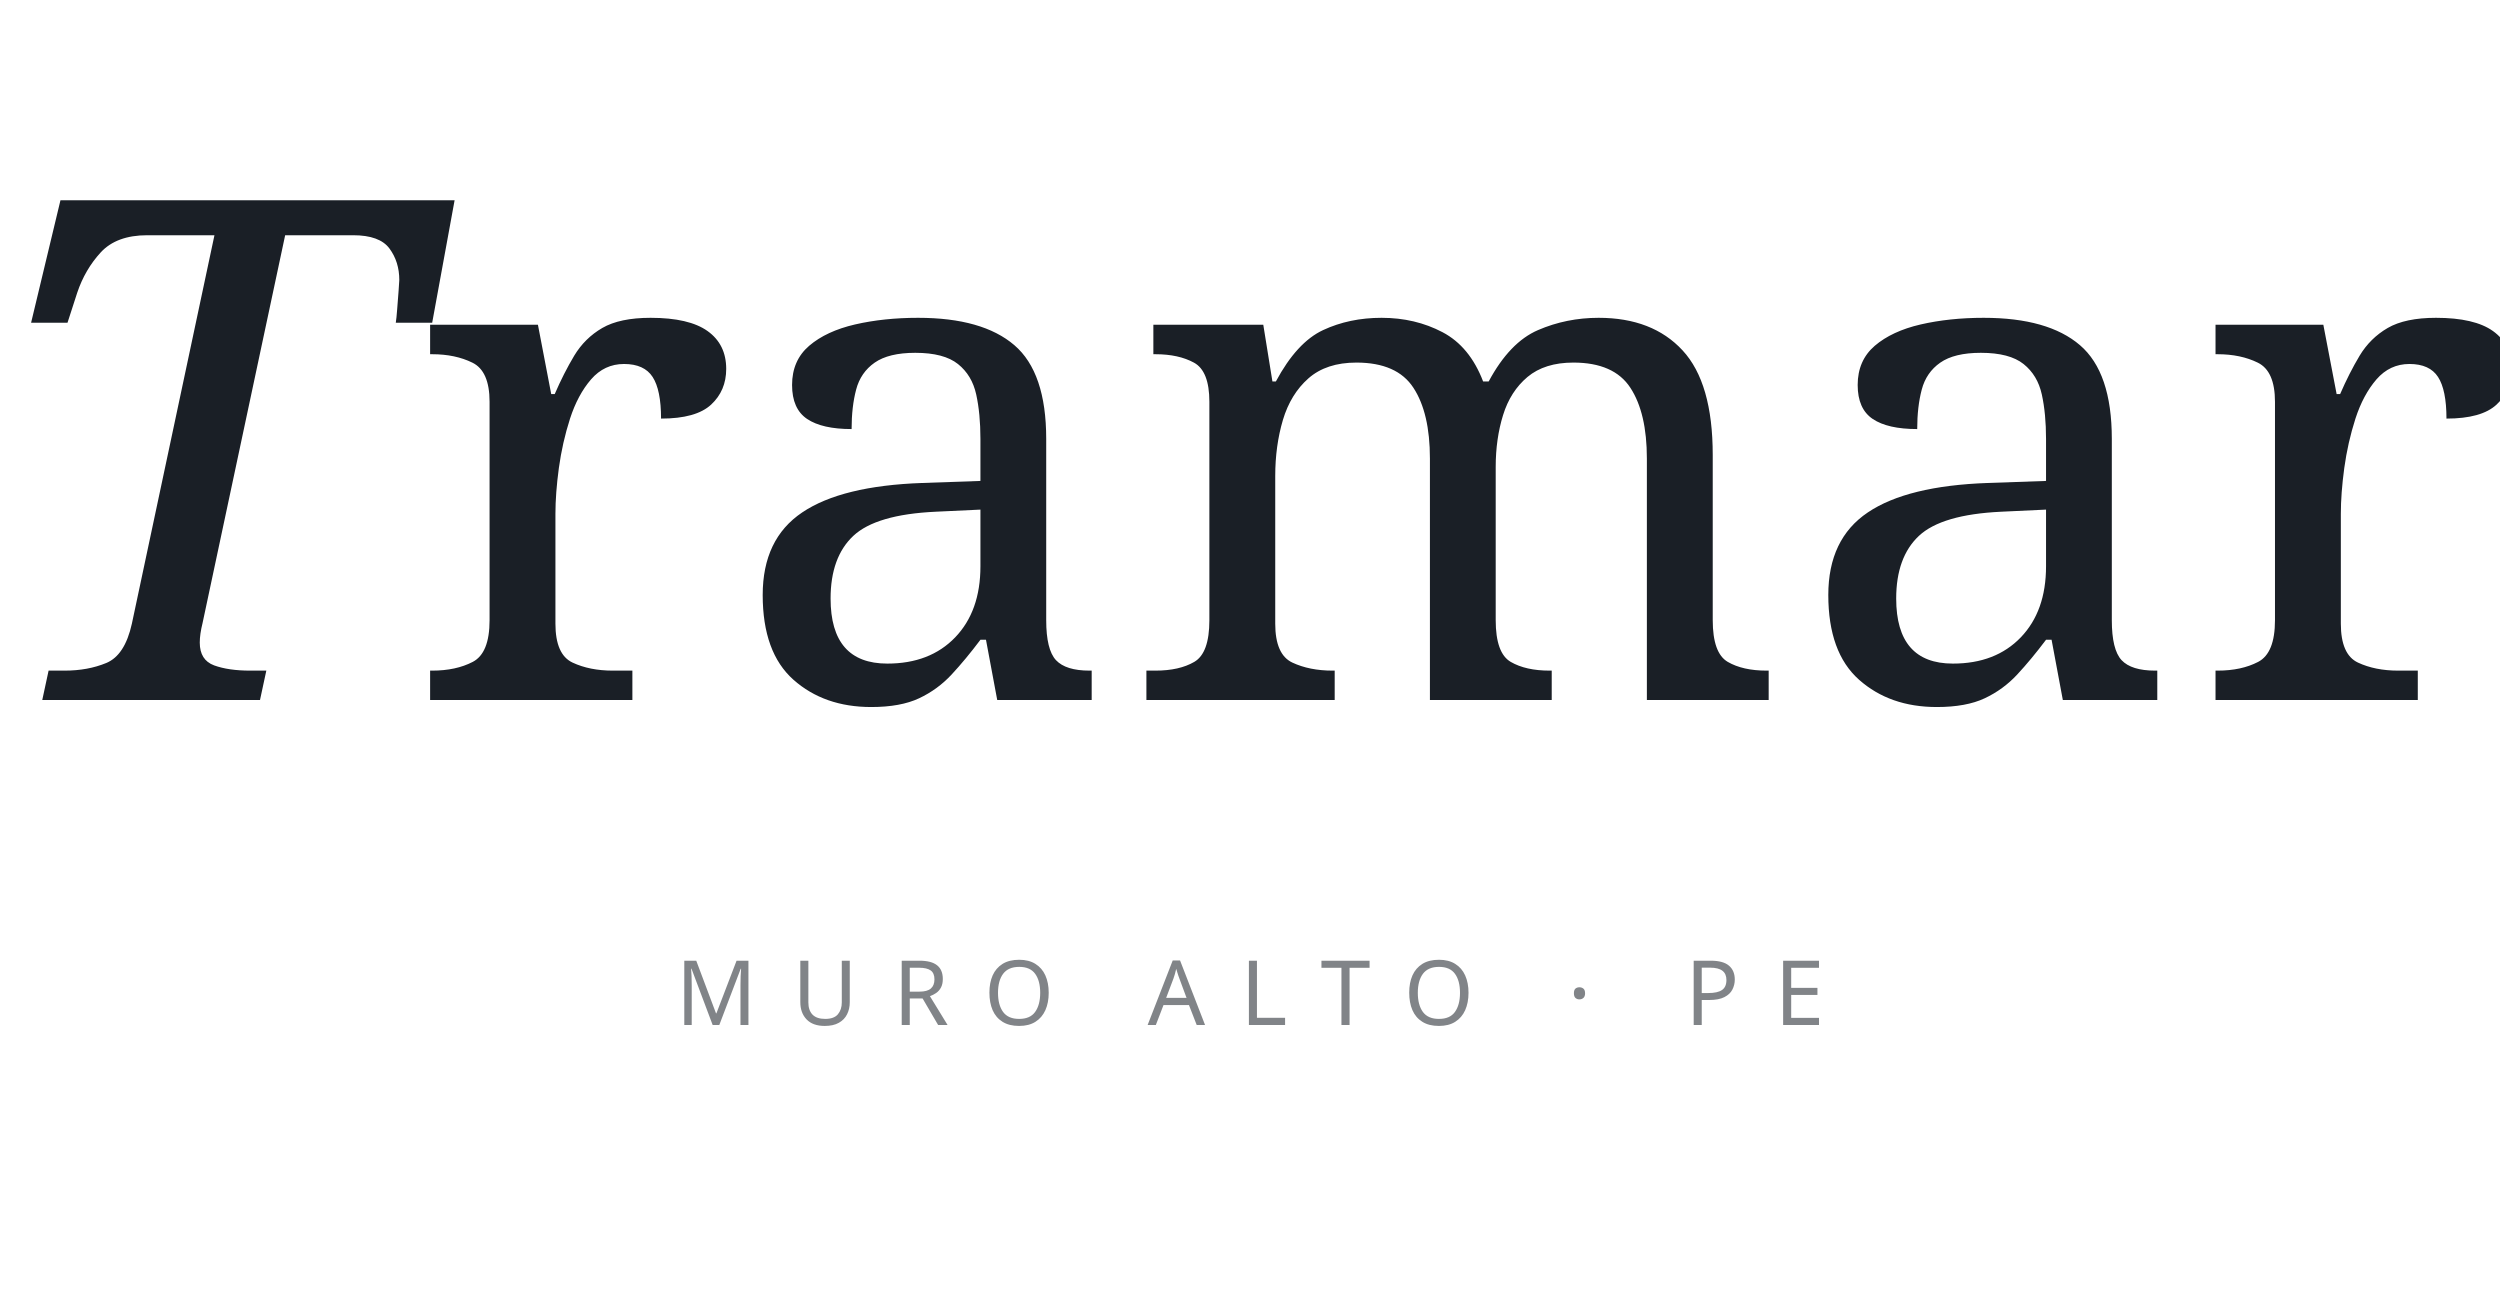
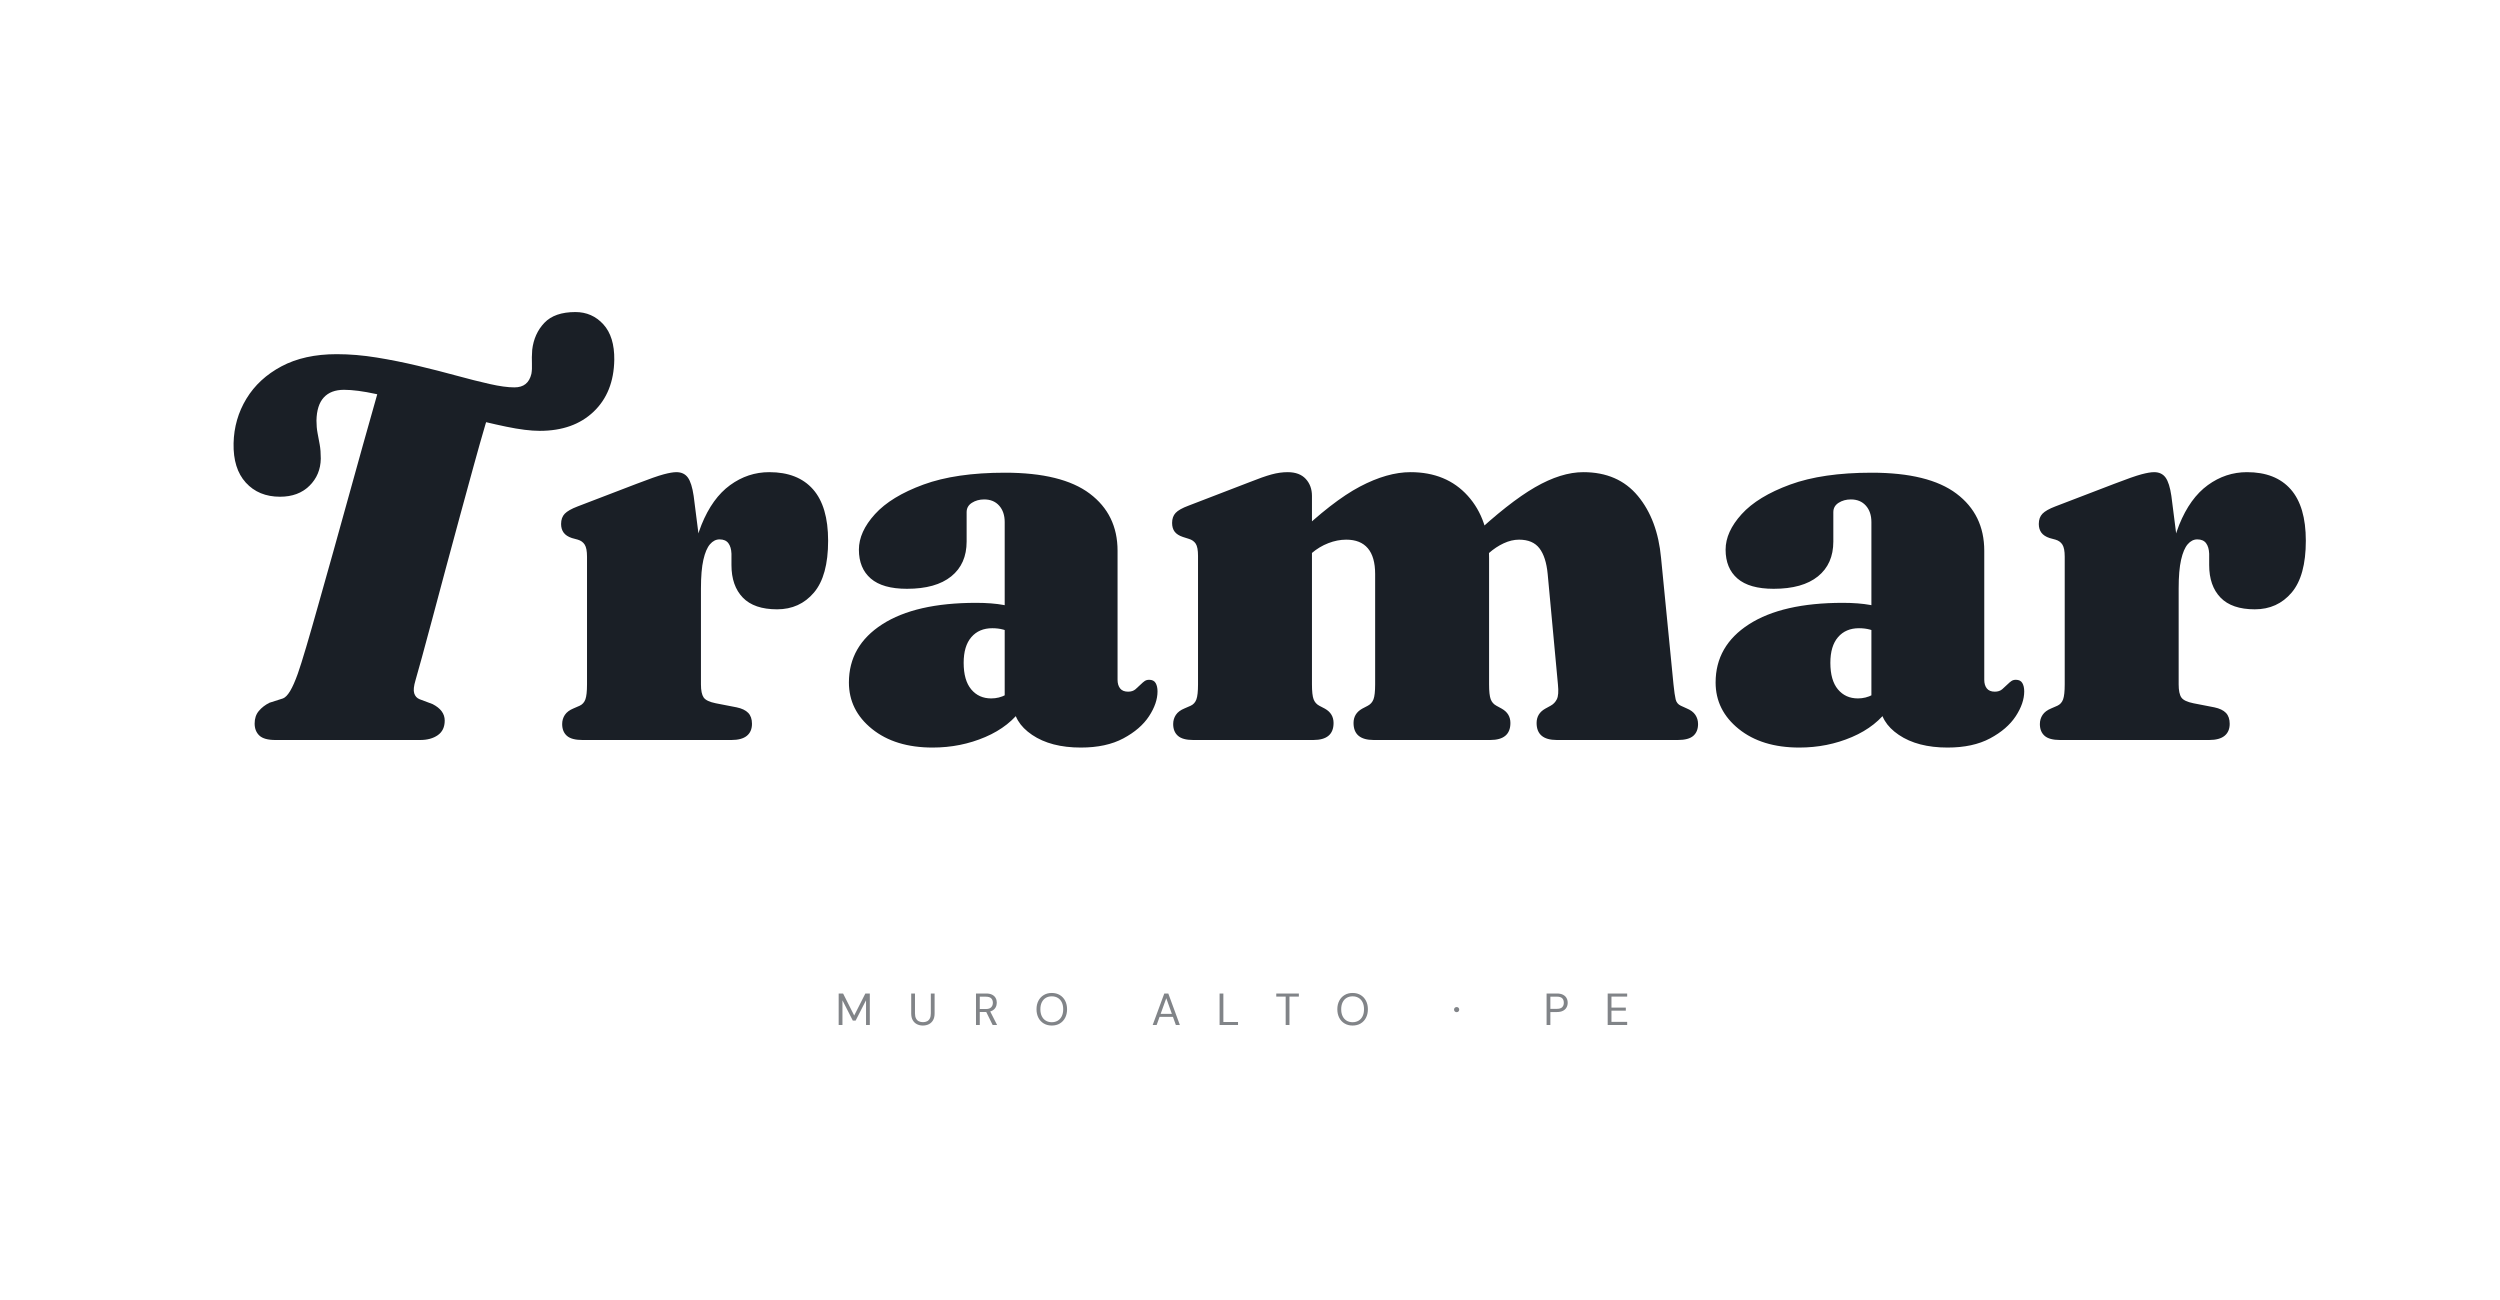
<svg xmlns="http://www.w3.org/2000/svg" viewBox="0 0 500 260" width="500" height="260">
-   <text x="250" y="140" text-anchor="middle" font-family="Fraunces, Georgia, serif" font-weight="300" font-size="140" fill="#1A1F26" letter-spacing="1">
-     <tspan font-style="italic">T</tspan>ramar</text>
-   <text x="250" y="205" text-anchor="middle" font-family="DM Sans, system-ui, sans-serif" font-weight="300" font-size="18" letter-spacing="7" fill="#1A1F26" opacity="0.55">MURO ALTO · PE</text>
+   <g fill="#1A1F26">
+     <g transform="translate(37.59,148.00) scale(0.054)">
+       <path d="M551 -1429Q623 -1429 699.5 -1416.5Q776 -1404 851.5 -1386.0Q927 -1368 994.5 -1349.5Q1062 -1331 1117.5 -1318.5Q1173 -1306 1209 -1306Q1235 -1306 1250.5 -1318.5Q1266 -1331 1272 -1356Q1275 -1373 1274.0 -1394.5Q1273 -1416 1275 -1445Q1282 -1505 1320.0 -1545.0Q1358 -1585 1435 -1585Q1497 -1585 1538.5 -1539.5Q1580 -1494 1579 -1408Q1577 -1287 1502.5 -1216.0Q1428 -1145 1303 -1145Q1253 -1145 1178.5 -1160.5Q1104 -1176 1019.5 -1198.5Q935 -1221 851.5 -1243.5Q768 -1266 696.5 -1281.5Q625 -1297 578 -1297Q529 -1297 503.0 -1268.5Q477 -1240 476 -1183Q476 -1158 480.0 -1137.0Q484 -1116 488.0 -1094.0Q492 -1072 492 -1042Q491 -982 450.0 -941.5Q409 -901 341 -901Q262 -901 214.5 -953.0Q167 -1005 169 -1099Q171 -1189 216.5 -1264.0Q262 -1339 346.5 -1384.0Q431 -1429 551 -1429ZM843 -222Q833 -189 838.0 -173.0Q843 -157 858 -151L906 -133Q951 -110 951 -72Q951 -36 925.5 -18.0Q900 0 860 0H324Q282 0 264.5 -16.5Q247 -33 247 -61Q247 -89 262.5 -107.5Q278 -126 302 -138L352 -154Q365 -159 378.5 -181.5Q392 -204 407 -246Q418 -277 438.0 -344.5Q458 -412 483.5 -503.0Q509 -594 538.0 -696.5Q567 -799 595.0 -901.5Q623 -1004 648.5 -1094.0Q674 -1184 692.5 -1250.0Q711 -1316 719 -1344L1133 -1265Q1121 -1234 1101.5 -1168.0Q1082 -1102 1058.0 -1014.5Q1034 -927 1007.0 -828.0Q980 -729 954.0 -632.0Q928 -535 905.5 -450.5Q883 -366 866.5 -306.0Q850 -246 843 -222Z" />
+     </g>
+     <g transform="translate(37.59,148.00) scale(0.054)">
+       <path d="M1862 -546Q1862 -698 1902.0 -797.0Q1942 -896 2008.0 -944.0Q2074 -992 2153 -992Q2259 -992 2315.0 -928.5Q2371 -865 2371 -738Q2371 -608 2318.5 -546.0Q2266 -484 2182 -484Q2097 -484 2055.0 -527.5Q2013 -571 2013 -648V-690Q2012 -715 2001.5 -729.0Q1991 -743 1969 -743Q1949 -743 1933.5 -725.0Q1918 -707 1909.0 -667.5Q1900 -628 1900 -561ZM1873 -904 1900 -692V-206Q1900 -172 1910.0 -157.5Q1920 -143 1955 -136L2032 -121Q2061 -115 2075.0 -100.5Q2089 -86 2089 -60Q2089 -31 2070.0 -15.5Q2051 0 2013 0H1461Q1421 0 1403.5 -15.5Q1386 -31 1386 -59Q1386 -78 1396.0 -93.0Q1406 -108 1428 -117L1451 -127Q1466 -134 1472.0 -150.5Q1478 -167 1478 -206V-679Q1478 -710 1469.5 -723.5Q1461 -737 1444 -742L1422 -748Q1401 -755 1391.5 -768.0Q1382 -781 1382 -800Q1382 -824 1395.5 -838.0Q1409 -852 1443 -865L1662 -949Q1732 -976 1762.0 -984.0Q1792 -992 1809 -992Q1837 -992 1851.5 -972.0Q1866 -952 1873 -904Z M3057 -136V-159H3025V-807Q3025 -845 3004.5 -868.0Q2984 -891 2949 -891Q2923 -891 2903.5 -878.5Q2884 -866 2884 -844V-735Q2884 -652 2827.0 -606.0Q2770 -560 2663 -560Q2573 -560 2529.0 -598.0Q2485 -636 2485 -705Q2485 -771 2544.5 -836.5Q2604 -902 2724.0 -946.0Q2844 -990 3026 -990Q3237 -990 3340.0 -912.5Q3443 -835 3443 -701V-223Q3443 -203 3452.5 -191.0Q3462 -179 3482 -179Q3499 -179 3509.5 -188.0Q3520 -197 3529 -206Q3536 -213 3543.0 -218.0Q3550 -223 3560 -223Q3577 -223 3584.0 -211.0Q3591 -199 3591 -180Q3591 -136 3559.5 -88.0Q3528 -40 3464.5 -6.0Q3401 28 3307 28Q3196 28 3126.5 -19.0Q3057 -66 3057 -136ZM2448 -213Q2448 -349 2571.5 -428.5Q2695 -508 2919 -508Q2978 -508 3021.5 -500.0Q3065 -492 3093 -477L3059 -392Q3038 -404 3019.5 -409.0Q3001 -414 2979 -414Q2930 -414 2901.5 -381.0Q2873 -348 2873 -286Q2873 -221 2901.0 -187.5Q2929 -154 2975 -154Q3004 -154 3029.5 -167.5Q3055 -181 3068 -199L3092 -121Q3044 -50 2953.0 -11.0Q2862 28 2758 28Q2619 28 2533.5 -41.0Q2448 -110 2448 -213Z M4163 -904V-206Q4163 -167 4169.0 -151.0Q4175 -135 4190 -127L4211 -116Q4243 -98 4243 -63Q4243 0 4168 0H3723Q3684 0 3666.5 -15.5Q3649 -31 3649 -59Q3649 -78 3659.0 -93.0Q3669 -108 3691 -117L3714 -127Q3729 -134 3735.0 -150.5Q3741 -167 3741 -206V-682Q3741 -714 3732.5 -727.0Q3724 -740 3707 -745L3685 -752Q3664 -759 3654.5 -771.5Q3645 -784 3645 -804Q3645 -827 3658.0 -841.0Q3671 -855 3706 -868L3932 -955Q3982 -975 4013.0 -983.5Q4044 -992 4073 -992Q4117 -992 4140.0 -967.0Q4163 -942 4163 -904ZM4127 -660 4068 -723 4099 -751Q4239 -885 4340.5 -938.5Q4442 -992 4528 -992Q4661 -992 4740.0 -904.5Q4819 -817 4819 -674V-206Q4819 -167 4825.0 -151.0Q4831 -135 4846 -127L4866 -116Q4898 -98 4898 -63Q4898 0 4823 0H4392Q4317 0 4317 -63Q4317 -98 4349 -116L4370 -127Q4385 -135 4391.0 -151.0Q4397 -167 4397 -206V-615Q4397 -678 4370.0 -710.0Q4343 -742 4290 -742Q4257 -742 4223.5 -729.0Q4190 -716 4162 -692ZM4783 -660 4724 -723 4754 -751Q4892 -880 4989.0 -936.0Q5086 -992 5168 -992Q5297 -992 5370.0 -904.0Q5443 -816 5456 -674L5502 -206Q5506 -167 5510.0 -150.5Q5514 -134 5529 -127L5551 -117Q5573 -108 5583.0 -93.0Q5593 -78 5593 -59Q5593 -31 5575.5 -15.5Q5558 0 5518 0H5070Q4995 0 4995 -63Q4995 -98 5027 -116L5047 -127Q5062 -135 5070.0 -151.0Q5078 -167 5074 -206L5036 -615Q5030 -678 5005.5 -710.0Q4981 -742 4930 -742Q4902 -742 4873.0 -728.5Q4844 -715 4818 -692Z M6267 -136V-159H6235V-807Q6235 -845 6214.5 -868.0Q6194 -891 6159 -891Q6133 -891 6113.5 -878.5Q6094 -866 6094 -844V-735Q6094 -652 6037.0 -606.0Q5980 -560 5873 -560Q5783 -560 5739.0 -598.0Q5695 -636 5695 -705Q5695 -771 5754.5 -836.5Q5814 -902 5934.0 -946.0Q6054 -990 6236 -990Q6447 -990 6550.0 -912.5Q6653 -835 6653 -701V-223Q6653 -203 6662.5 -191.0Q6672 -179 6692 -179Q6709 -179 6719.5 -188.0Q6730 -197 6739 -206Q6746 -213 6753.0 -218.0Q6760 -223 6770 -223Q6787 -223 6794.0 -211.0Q6801 -199 6801 -180Q6801 -136 6769.5 -88.0Q6738 -40 6674.5 -6.0Q6611 28 6517 28Q6406 28 6336.5 -19.0Q6267 -66 6267 -136ZM5658 -213Q5658 -349 5781.5 -428.5Q5905 -508 6129 -508Q6188 -508 6231.5 -500.0Q6275 -492 6303 -477L6269 -392Q6248 -404 6229.5 -409.0Q6211 -414 6189 -414Q6140 -414 6111.5 -381.0Q6083 -348 6083 -286Q6083 -221 6111.0 -187.5Q6139 -154 6185 -154Q6214 -154 6239.5 -167.5Q6265 -181 6278 -199L6302 -121Q6254 -50 6163.0 -11.0Q6072 28 5968 28Q5829 28 5743.5 -41.0Q5658 -110 5658 -213Z M7335 -546Q7335 -698 7375.0 -797.0Q7415 -896 7481.0 -944.0Q7547 -992 7626 -992Q7732 -992 7788.0 -928.5Q7844 -865 7844 -738Q7844 -608 7791.5 -546.0Q7739 -484 7655 -484Q7570 -484 7528.0 -527.5Q7486 -571 7486 -648V-690Q7485 -715 7474.5 -729.0Q7464 -743 7442 -743Q7422 -743 7406.5 -725.0Q7391 -707 7382.0 -667.5Q7373 -628 7373 -561ZM7346 -904 7373 -692V-206Q7373 -172 7383.0 -157.5Q7393 -143 7428 -136L7505 -121Q7534 -115 7548.0 -100.5Q7562 -86 7562 -60Q7562 -31 7543.0 -15.5Q7524 0 7486 0H6934Q6894 0 6876.5 -15.5Q6859 -31 6859 -59Q6859 -78 6869.0 -93.0Q6879 -108 6901 -117L6924 -127Q6939 -134 6945.0 -150.5Q6951 -167 6951 -206V-679Q6951 -710 6942.5 -723.5Q6934 -737 6917 -742L6895 -748Q6874 -755 6864.5 -768.0Q6855 -781 6855 -800Q6855 -824 6868.5 -838.0Q6882 -852 6916 -865L7135 -949Q7205 -976 7235.0 -984.0Q7265 -992 7282 -992Q7310 -992 7324.5 -972.0Q7339 -952 7346 -904Z" />
+     </g>
+   </g>
+   <g fill="#1A1F26" opacity="0.55">
+     <g transform="translate(167.06,205.00) scale(0.009)">
+       <path d="M75 0V-700H173L420 -211L668 -700H767V0H683V-550L452 -98H389L159 -548V0Z M1945.778 12Q1873.778 12 1815.278 -17.0Q1756.778 -46 1721.778 -105.5Q1686.778 -165 1686.778 -258V-700H1770.778V-257Q1770.778 -189 1793.278 -146.0Q1815.778 -103 1855.778 -83.0Q1895.778 -63 1947.778 -63Q2000.778 -63 2039.778 -83.0Q2078.778 -103 2100.778 -146.0Q2122.778 -189 2122.778 -257V-700H2206.778V-258Q2206.778 -165 2171.778 -105.5Q2136.778 -46 2077.778 -17.0Q2018.778 12 1945.778 12Z M3126.556 0V-700H3352.556Q3434.556 -700 3486.556 -672.5Q3538.556 -645 3563.556 -599.0Q3588.556 -553 3588.556 -495Q3588.556 -439 3563.056 -392.0Q3537.556 -345 3484.556 -317.0Q3431.556 -289 3348.556 -289H3210.556V0ZM3496.556 0 3342.556 -313H3436.556L3595.556 0ZM3210.556 -355H3346.556Q3426.556 -355 3464.056 -394.0Q3501.556 -433 3501.556 -494Q3501.556 -556 3465.056 -592.5Q3428.556 -629 3345.556 -629H3210.556Z M4810.333 12Q4709.333 12 4632.833 -33.5Q4556.333 -79 4513.833 -160.5Q4471.333 -242 4471.333 -350Q4471.333 -457 4513.833 -538.5Q4556.333 -620 4632.833 -666.0Q4709.333 -712 4810.333 -712Q4913.333 -712 4989.333 -666.0Q5065.333 -620 5107.833 -538.5Q5150.333 -457 5150.333 -350Q5150.333 -242 5107.833 -160.5Q5065.333 -79 4989.333 -33.5Q4913.333 12 4810.333 12ZM4810.333 -62Q4886.333 -62 4943.833 -96.5Q5001.333 -131 5032.833 -195.5Q5064.333 -260 5064.333 -350Q5064.333 -440 5032.833 -504.5Q5001.333 -569 4943.833 -603.0Q4886.333 -637 4810.333 -637Q4735.333 -637 4677.833 -603.0Q4620.333 -569 4588.833 -504.5Q4557.333 -440 4557.333 -350Q4557.333 -260 4588.833 -195.5Q4620.333 -131 4677.833 -96.5Q4735.333 -62 4810.333 -62Z M7052.889 0 7310.889 -700H7399.889L7656.889 0H7567.889L7354.889 -595L7140.889 0ZM7170.889 -180 7194.889 -248H7511.889L7535.889 -180Z M8539.667 0V-700H8623.667V-67H8949.667V0Z M10008.444 0V-631H9799.444V-700H10301.444V-631H10092.444V0Z M11495.222 12Q11394.222 12 11317.722 -33.5Q11241.222 -79 11198.722 -160.5Q11156.222 -242 11156.222 -350Q11156.222 -457 11198.722 -538.5Q11241.222 -620 11317.722 -666.0Q11394.222 -712 11495.222 -712Q11598.222 -712 11674.222 -666.0Q11750.222 -620 11792.722 -538.5Q11835.222 -457 11835.222 -350Q11835.222 -242 11792.722 -160.5Q11750.222 -79 11674.222 -33.5Q11598.222 12 11495.222 12ZM11495.222 -62Q11571.222 -62 11628.722 -96.5Q11686.222 -131 11717.722 -195.5Q11749.222 -260 11749.222 -350Q11749.222 -440 11717.722 -504.5Q11686.222 -569 11628.722 -603.0Q11571.222 -637 11495.222 -637Q11420.222 -637 11362.722 -603.0Q11305.222 -569 11273.722 -504.5Q11242.222 -440 11242.222 -350Q11242.222 -260 11273.722 -195.5Q11305.222 -131 11362.722 -96.5Q11420.222 -62 11495.222 -62Z M13807.778 -285Q13782.778 -285 13766.278 -301.5Q13749.778 -318 13749.778 -342Q13749.778 -367 13766.278 -383.0Q13782.778 -399 13807.778 -399Q13832.778 -399 13848.778 -383.0Q13864.778 -367 13864.778 -342Q13864.778 -318 13848.778 -301.5Q13832.778 -285 13807.778 -285Z M15806.333 0V-700H16034.333Q16117.333 -700 16170.833 -672.5Q16224.333 -645 16249.833 -599.0Q16275.333 -553 16275.333 -494Q16275.333 -437 16249.833 -390.5Q16224.333 -344 16171.333 -316.0Q16118.333 -288 16034.333 -288H15890.333V0ZM15890.333 -359H16033.333Q16117.333 -359 16153.333 -396.0Q16189.333 -433 16189.333 -494Q16189.333 -559 16153.333 -594.5Q16117.333 -630 16033.333 -630H15890.333Z M17164.111 0V-700H17597.111V-631H17248.111V-387H17567.111V-319H17248.111V-69H17597.111V0Z" />
+     </g>
+   </g>
</svg>
